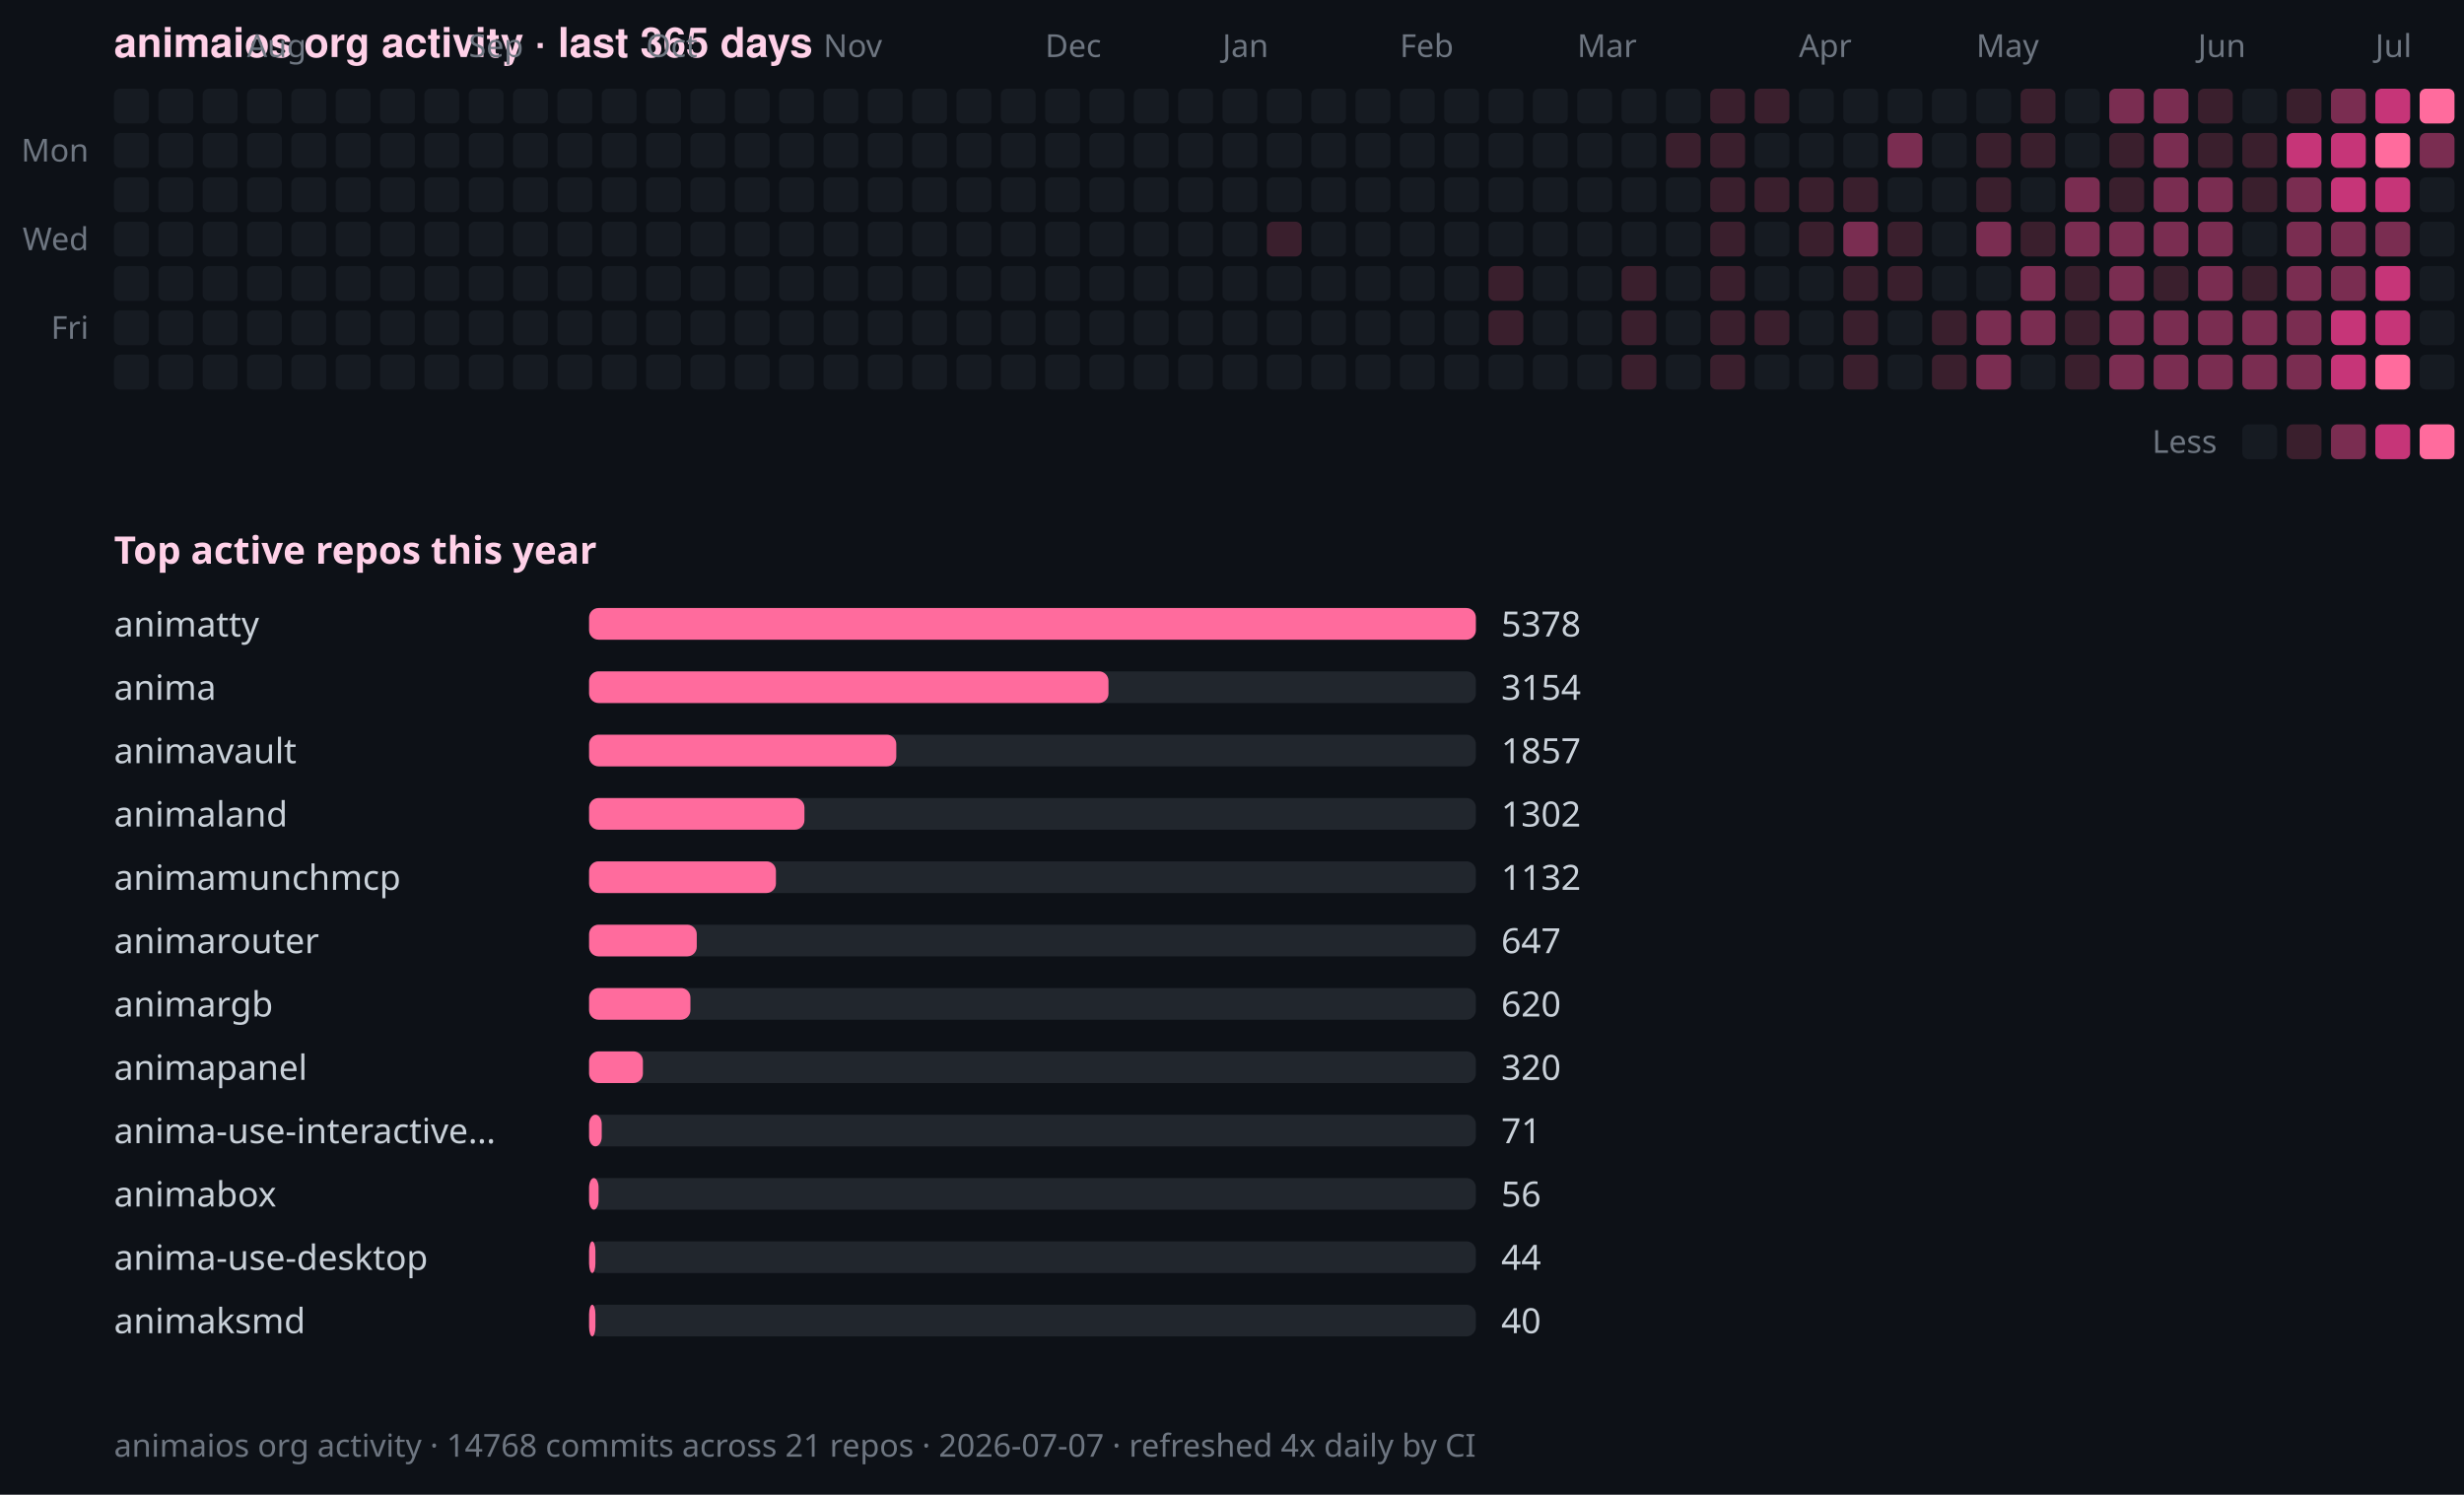
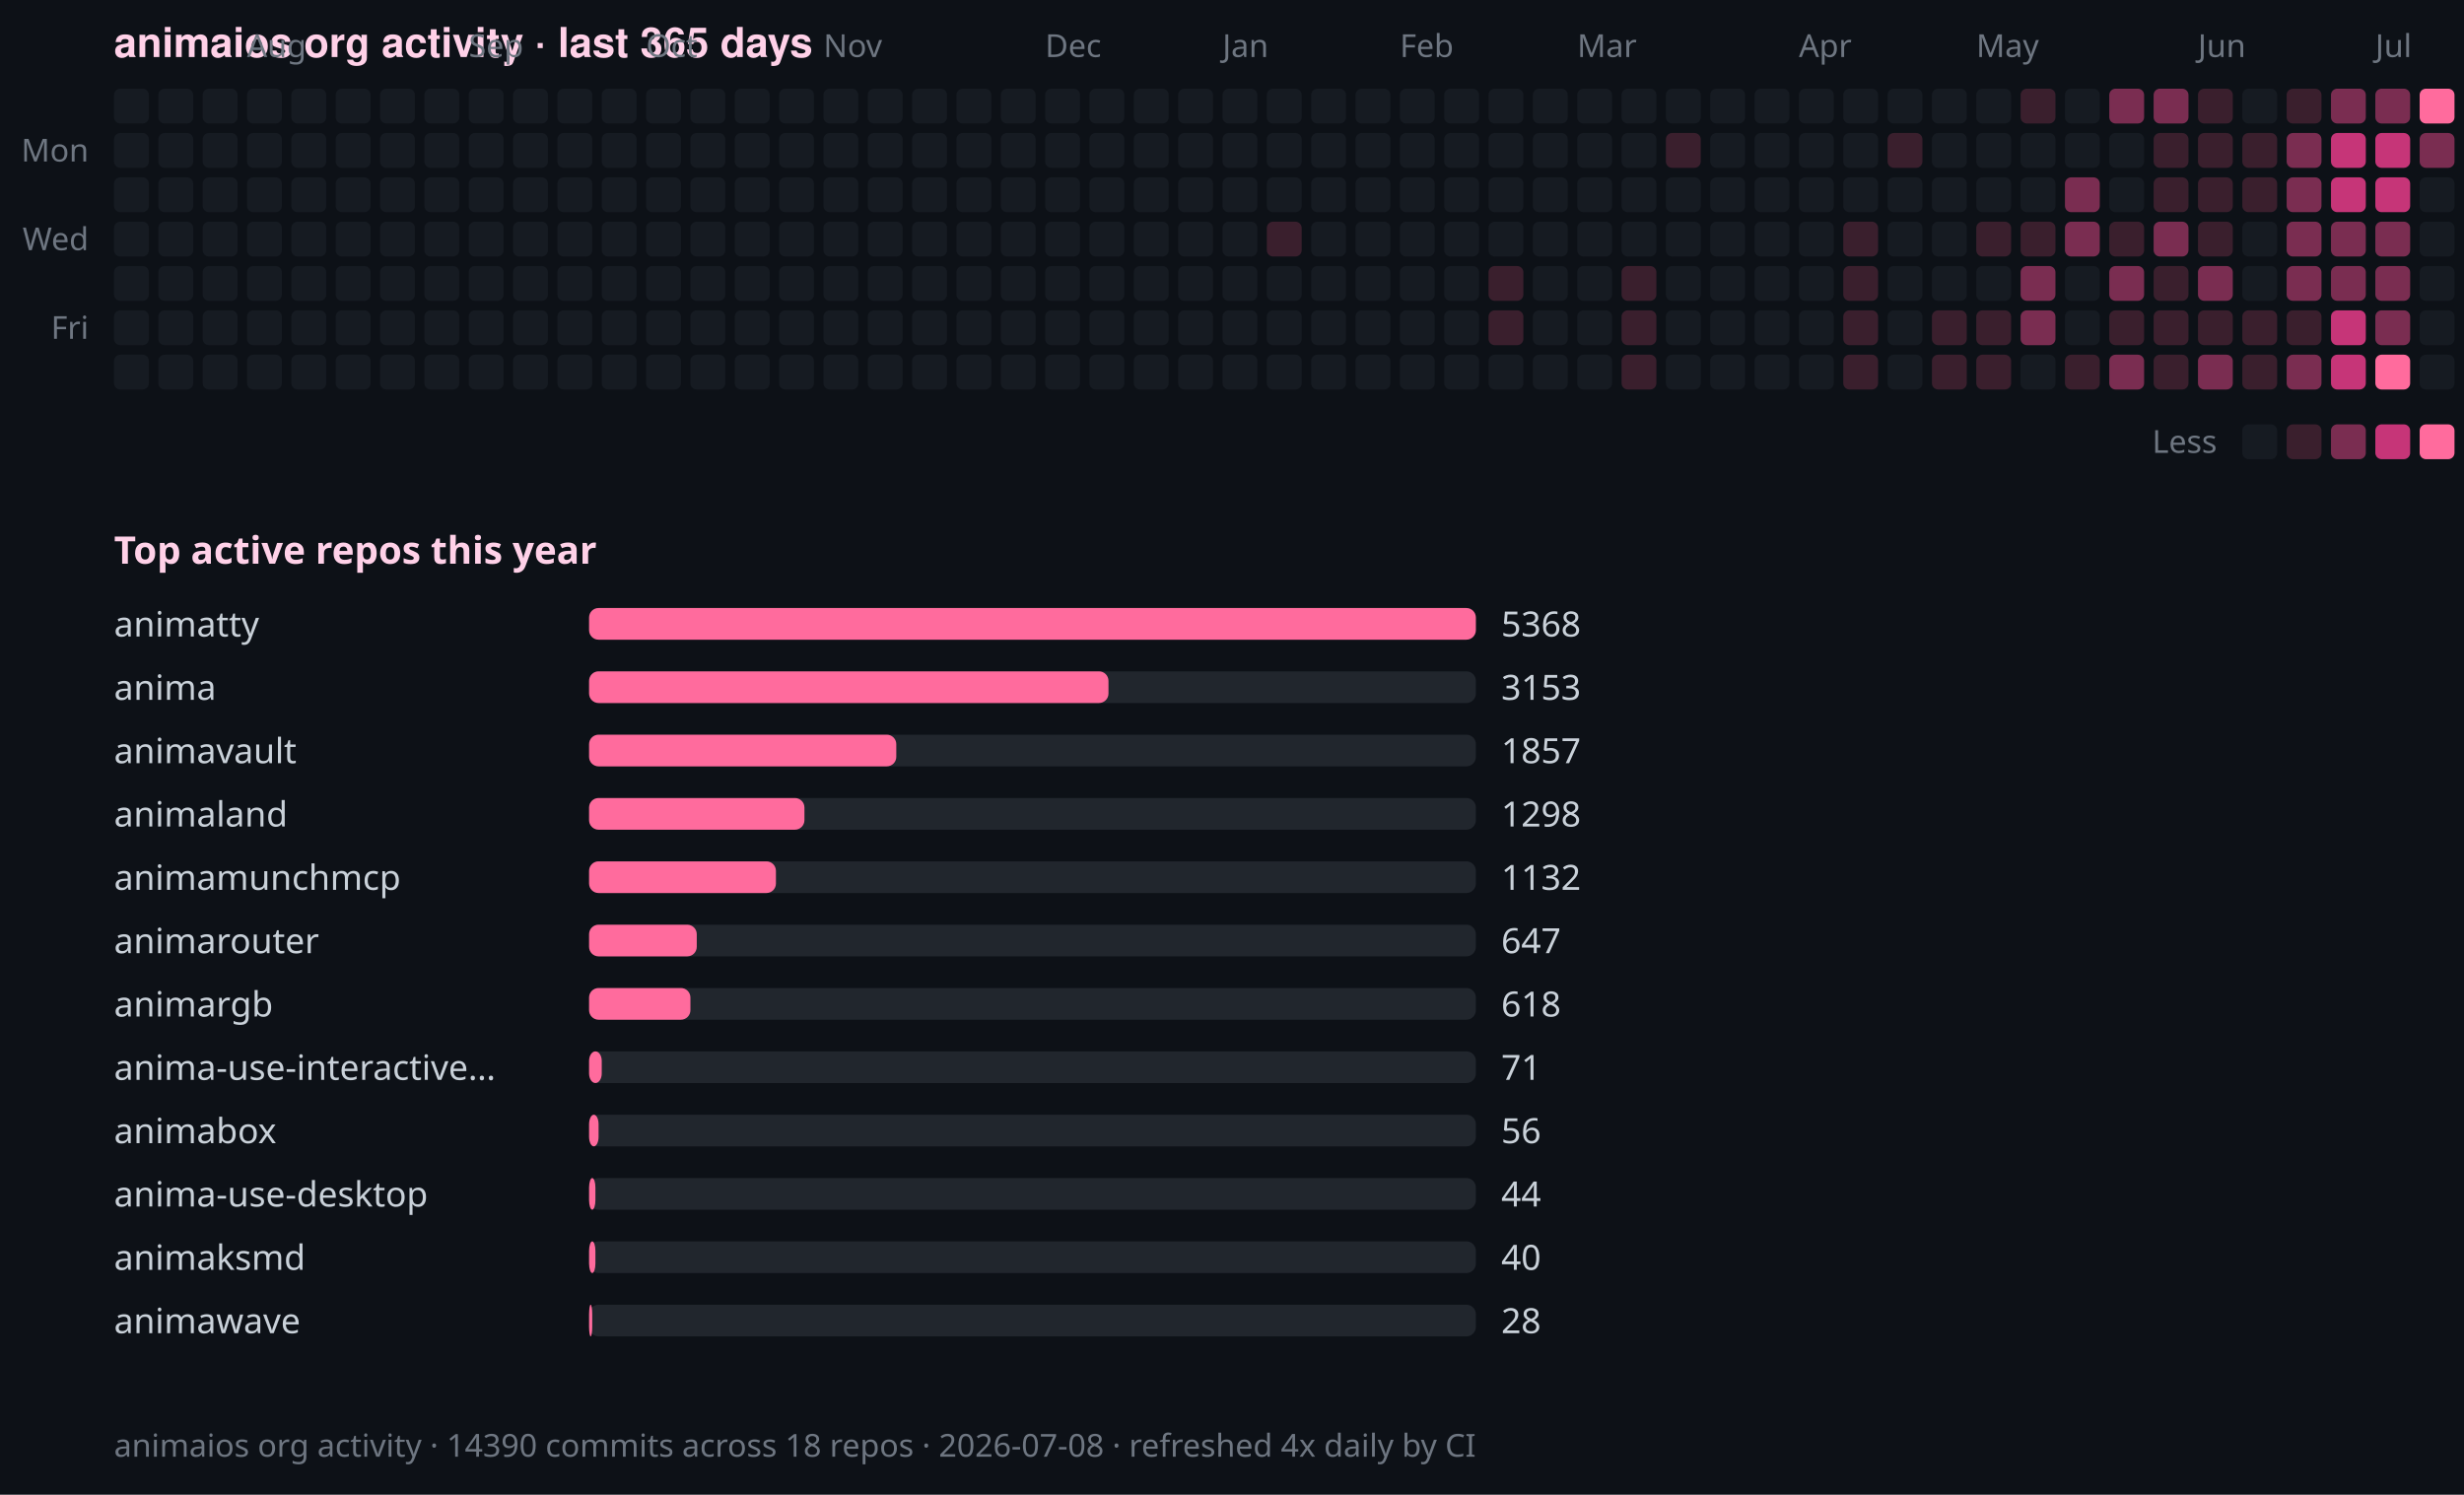
<svg xmlns="http://www.w3.org/2000/svg" width="778" height="472" viewBox="0 0 778 472" role="img" aria-label="animaios org commit activity over the last 365 days">
  <rect width="778" height="472" fill="#0d1117" />
  <text x="36" y="18" fill="#ffd1e8" font-family="-apple-system, BlinkMacSystemFont, 'Segoe UI', Helvetica, Arial, sans-serif" font-size="13" font-weight="600">animaios org activity · last 365 days</text>
  <text x="78" y="18" fill="#6e7681" font-family="ui-sans-serif, system-ui, sans-serif" font-size="10">Aug</text>
  <text x="148" y="18" fill="#6e7681" font-family="ui-sans-serif, system-ui, sans-serif" font-size="10">Sep</text>
  <text x="204" y="18" fill="#6e7681" font-family="ui-sans-serif, system-ui, sans-serif" font-size="10">Oct</text>
  <text x="260" y="18" fill="#6e7681" font-family="ui-sans-serif, system-ui, sans-serif" font-size="10">Nov</text>
  <text x="330" y="18" fill="#6e7681" font-family="ui-sans-serif, system-ui, sans-serif" font-size="10">Dec</text>
  <text x="386" y="18" fill="#6e7681" font-family="ui-sans-serif, system-ui, sans-serif" font-size="10">Jan</text>
  <text x="442" y="18" fill="#6e7681" font-family="ui-sans-serif, system-ui, sans-serif" font-size="10">Feb</text>
  <text x="498" y="18" fill="#6e7681" font-family="ui-sans-serif, system-ui, sans-serif" font-size="10">Mar</text>
  <text x="568" y="18" fill="#6e7681" font-family="ui-sans-serif, system-ui, sans-serif" font-size="10">Apr</text>
  <text x="624" y="18" fill="#6e7681" font-family="ui-sans-serif, system-ui, sans-serif" font-size="10">May</text>
  <text x="694" y="18" fill="#6e7681" font-family="ui-sans-serif, system-ui, sans-serif" font-size="10">Jun</text>
  <text x="750" y="18" fill="#6e7681" font-family="ui-sans-serif, system-ui, sans-serif" font-size="10">Jul</text>
  <text x="28" y="51" text-anchor="end" fill="#6e7681" font-family="ui-sans-serif, system-ui, sans-serif" font-size="10">Mon</text>
  <text x="28" y="79" text-anchor="end" fill="#6e7681" font-family="ui-sans-serif, system-ui, sans-serif" font-size="10">Wed</text>
  <text x="28" y="107" text-anchor="end" fill="#6e7681" font-family="ui-sans-serif, system-ui, sans-serif" font-size="10">Fri</text>
  <rect x="36" y="28" width="11" height="11" rx="2" ry="2" fill="#161b22" />
  <rect x="50" y="28" width="11" height="11" rx="2" ry="2" fill="#161b22" />
  <rect x="64" y="28" width="11" height="11" rx="2" ry="2" fill="#161b22" />
  <rect x="78" y="28" width="11" height="11" rx="2" ry="2" fill="#161b22" />
  <rect x="92" y="28" width="11" height="11" rx="2" ry="2" fill="#161b22" />
  <rect x="106" y="28" width="11" height="11" rx="2" ry="2" fill="#161b22" />
  <rect x="120" y="28" width="11" height="11" rx="2" ry="2" fill="#161b22" />
  <rect x="134" y="28" width="11" height="11" rx="2" ry="2" fill="#161b22" />
  <rect x="148" y="28" width="11" height="11" rx="2" ry="2" fill="#161b22" />
  <rect x="162" y="28" width="11" height="11" rx="2" ry="2" fill="#161b22" />
  <rect x="176" y="28" width="11" height="11" rx="2" ry="2" fill="#161b22" />
  <rect x="190" y="28" width="11" height="11" rx="2" ry="2" fill="#161b22" />
  <rect x="204" y="28" width="11" height="11" rx="2" ry="2" fill="#161b22" />
  <rect x="218" y="28" width="11" height="11" rx="2" ry="2" fill="#161b22" />
  <rect x="232" y="28" width="11" height="11" rx="2" ry="2" fill="#161b22" />
  <rect x="246" y="28" width="11" height="11" rx="2" ry="2" fill="#161b22" />
  <rect x="260" y="28" width="11" height="11" rx="2" ry="2" fill="#161b22" />
  <rect x="274" y="28" width="11" height="11" rx="2" ry="2" fill="#161b22" />
  <rect x="288" y="28" width="11" height="11" rx="2" ry="2" fill="#161b22" />
  <rect x="302" y="28" width="11" height="11" rx="2" ry="2" fill="#161b22" />
  <rect x="316" y="28" width="11" height="11" rx="2" ry="2" fill="#161b22" />
  <rect x="330" y="28" width="11" height="11" rx="2" ry="2" fill="#161b22" />
  <rect x="344" y="28" width="11" height="11" rx="2" ry="2" fill="#161b22" />
  <rect x="358" y="28" width="11" height="11" rx="2" ry="2" fill="#161b22" />
  <rect x="372" y="28" width="11" height="11" rx="2" ry="2" fill="#161b22" />
  <rect x="386" y="28" width="11" height="11" rx="2" ry="2" fill="#161b22" />
  <rect x="400" y="28" width="11" height="11" rx="2" ry="2" fill="#161b22" />
  <rect x="414" y="28" width="11" height="11" rx="2" ry="2" fill="#161b22" />
  <rect x="428" y="28" width="11" height="11" rx="2" ry="2" fill="#161b22" />
  <rect x="442" y="28" width="11" height="11" rx="2" ry="2" fill="#161b22" />
  <rect x="456" y="28" width="11" height="11" rx="2" ry="2" fill="#161b22" />
  <rect x="470" y="28" width="11" height="11" rx="2" ry="2" fill="#161b22" />
  <rect x="484" y="28" width="11" height="11" rx="2" ry="2" fill="#161b22" />
  <rect x="498" y="28" width="11" height="11" rx="2" ry="2" fill="#161b22" />
  <rect x="512" y="28" width="11" height="11" rx="2" ry="2" fill="#161b22" />
  <rect x="526" y="28" width="11" height="11" rx="2" ry="2" fill="#161b22" />
-   <rect x="540" y="28" width="11" height="11" rx="2" ry="2" fill="#3a1f2d" />
-   <rect x="554" y="28" width="11" height="11" rx="2" ry="2" fill="#3a1f2d" />
+   <rect x="540" y="28" width="11" height="11" rx="2" ry="2" fill="#161b22" />
+   <rect x="554" y="28" width="11" height="11" rx="2" ry="2" fill="#161b22" />
  <rect x="568" y="28" width="11" height="11" rx="2" ry="2" fill="#161b22" />
  <rect x="582" y="28" width="11" height="11" rx="2" ry="2" fill="#161b22" />
  <rect x="596" y="28" width="11" height="11" rx="2" ry="2" fill="#161b22" />
  <rect x="610" y="28" width="11" height="11" rx="2" ry="2" fill="#161b22" />
  <rect x="624" y="28" width="11" height="11" rx="2" ry="2" fill="#161b22" />
  <rect x="638" y="28" width="11" height="11" rx="2" ry="2" fill="#3a1f2d" />
  <rect x="652" y="28" width="11" height="11" rx="2" ry="2" fill="#161b22" />
  <rect x="666" y="28" width="11" height="11" rx="2" ry="2" fill="#7a2d51" />
  <rect x="680" y="28" width="11" height="11" rx="2" ry="2" fill="#7a2d51" />
  <rect x="694" y="28" width="11" height="11" rx="2" ry="2" fill="#3a1f2d" />
  <rect x="708" y="28" width="11" height="11" rx="2" ry="2" fill="#161b22" />
  <rect x="722" y="28" width="11" height="11" rx="2" ry="2" fill="#3a1f2d" />
  <rect x="736" y="28" width="11" height="11" rx="2" ry="2" fill="#7a2d51" />
-   <rect x="750" y="28" width="11" height="11" rx="2" ry="2" fill="#c63578" />
+   <rect x="750" y="28" width="11" height="11" rx="2" ry="2" fill="#7a2d51" />
  <rect x="764" y="28" width="11" height="11" rx="2" ry="2" fill="#ff6b9d" />
  <rect x="36" y="42" width="11" height="11" rx="2" ry="2" fill="#161b22" />
  <rect x="50" y="42" width="11" height="11" rx="2" ry="2" fill="#161b22" />
  <rect x="64" y="42" width="11" height="11" rx="2" ry="2" fill="#161b22" />
  <rect x="78" y="42" width="11" height="11" rx="2" ry="2" fill="#161b22" />
  <rect x="92" y="42" width="11" height="11" rx="2" ry="2" fill="#161b22" />
  <rect x="106" y="42" width="11" height="11" rx="2" ry="2" fill="#161b22" />
  <rect x="120" y="42" width="11" height="11" rx="2" ry="2" fill="#161b22" />
  <rect x="134" y="42" width="11" height="11" rx="2" ry="2" fill="#161b22" />
  <rect x="148" y="42" width="11" height="11" rx="2" ry="2" fill="#161b22" />
  <rect x="162" y="42" width="11" height="11" rx="2" ry="2" fill="#161b22" />
  <rect x="176" y="42" width="11" height="11" rx="2" ry="2" fill="#161b22" />
  <rect x="190" y="42" width="11" height="11" rx="2" ry="2" fill="#161b22" />
  <rect x="204" y="42" width="11" height="11" rx="2" ry="2" fill="#161b22" />
  <rect x="218" y="42" width="11" height="11" rx="2" ry="2" fill="#161b22" />
  <rect x="232" y="42" width="11" height="11" rx="2" ry="2" fill="#161b22" />
  <rect x="246" y="42" width="11" height="11" rx="2" ry="2" fill="#161b22" />
  <rect x="260" y="42" width="11" height="11" rx="2" ry="2" fill="#161b22" />
  <rect x="274" y="42" width="11" height="11" rx="2" ry="2" fill="#161b22" />
  <rect x="288" y="42" width="11" height="11" rx="2" ry="2" fill="#161b22" />
  <rect x="302" y="42" width="11" height="11" rx="2" ry="2" fill="#161b22" />
  <rect x="316" y="42" width="11" height="11" rx="2" ry="2" fill="#161b22" />
  <rect x="330" y="42" width="11" height="11" rx="2" ry="2" fill="#161b22" />
  <rect x="344" y="42" width="11" height="11" rx="2" ry="2" fill="#161b22" />
  <rect x="358" y="42" width="11" height="11" rx="2" ry="2" fill="#161b22" />
  <rect x="372" y="42" width="11" height="11" rx="2" ry="2" fill="#161b22" />
  <rect x="386" y="42" width="11" height="11" rx="2" ry="2" fill="#161b22" />
  <rect x="400" y="42" width="11" height="11" rx="2" ry="2" fill="#161b22" />
  <rect x="414" y="42" width="11" height="11" rx="2" ry="2" fill="#161b22" />
  <rect x="428" y="42" width="11" height="11" rx="2" ry="2" fill="#161b22" />
  <rect x="442" y="42" width="11" height="11" rx="2" ry="2" fill="#161b22" />
  <rect x="456" y="42" width="11" height="11" rx="2" ry="2" fill="#161b22" />
  <rect x="470" y="42" width="11" height="11" rx="2" ry="2" fill="#161b22" />
  <rect x="484" y="42" width="11" height="11" rx="2" ry="2" fill="#161b22" />
  <rect x="498" y="42" width="11" height="11" rx="2" ry="2" fill="#161b22" />
  <rect x="512" y="42" width="11" height="11" rx="2" ry="2" fill="#161b22" />
  <rect x="526" y="42" width="11" height="11" rx="2" ry="2" fill="#3a1f2d" />
-   <rect x="540" y="42" width="11" height="11" rx="2" ry="2" fill="#3a1f2d" />
+   <rect x="540" y="42" width="11" height="11" rx="2" ry="2" fill="#161b22" />
  <rect x="554" y="42" width="11" height="11" rx="2" ry="2" fill="#161b22" />
  <rect x="568" y="42" width="11" height="11" rx="2" ry="2" fill="#161b22" />
  <rect x="582" y="42" width="11" height="11" rx="2" ry="2" fill="#161b22" />
-   <rect x="596" y="42" width="11" height="11" rx="2" ry="2" fill="#7a2d51" />
+   <rect x="596" y="42" width="11" height="11" rx="2" ry="2" fill="#3a1f2d" />
  <rect x="610" y="42" width="11" height="11" rx="2" ry="2" fill="#161b22" />
-   <rect x="624" y="42" width="11" height="11" rx="2" ry="2" fill="#3a1f2d" />
-   <rect x="638" y="42" width="11" height="11" rx="2" ry="2" fill="#3a1f2d" />
+   <rect x="624" y="42" width="11" height="11" rx="2" ry="2" fill="#161b22" />
+   <rect x="638" y="42" width="11" height="11" rx="2" ry="2" fill="#161b22" />
  <rect x="652" y="42" width="11" height="11" rx="2" ry="2" fill="#161b22" />
-   <rect x="666" y="42" width="11" height="11" rx="2" ry="2" fill="#3a1f2d" />
-   <rect x="680" y="42" width="11" height="11" rx="2" ry="2" fill="#7a2d51" />
+   <rect x="666" y="42" width="11" height="11" rx="2" ry="2" fill="#161b22" />
+   <rect x="680" y="42" width="11" height="11" rx="2" ry="2" fill="#3a1f2d" />
  <rect x="694" y="42" width="11" height="11" rx="2" ry="2" fill="#3a1f2d" />
  <rect x="708" y="42" width="11" height="11" rx="2" ry="2" fill="#3a1f2d" />
-   <rect x="722" y="42" width="11" height="11" rx="2" ry="2" fill="#c63578" />
+   <rect x="722" y="42" width="11" height="11" rx="2" ry="2" fill="#7a2d51" />
  <rect x="736" y="42" width="11" height="11" rx="2" ry="2" fill="#c63578" />
-   <rect x="750" y="42" width="11" height="11" rx="2" ry="2" fill="#ff6b9d" />
+   <rect x="750" y="42" width="11" height="11" rx="2" ry="2" fill="#c63578" />
  <rect x="764" y="42" width="11" height="11" rx="2" ry="2" fill="#7a2d51" />
  <rect x="36" y="56" width="11" height="11" rx="2" ry="2" fill="#161b22" />
  <rect x="50" y="56" width="11" height="11" rx="2" ry="2" fill="#161b22" />
  <rect x="64" y="56" width="11" height="11" rx="2" ry="2" fill="#161b22" />
  <rect x="78" y="56" width="11" height="11" rx="2" ry="2" fill="#161b22" />
  <rect x="92" y="56" width="11" height="11" rx="2" ry="2" fill="#161b22" />
  <rect x="106" y="56" width="11" height="11" rx="2" ry="2" fill="#161b22" />
  <rect x="120" y="56" width="11" height="11" rx="2" ry="2" fill="#161b22" />
  <rect x="134" y="56" width="11" height="11" rx="2" ry="2" fill="#161b22" />
  <rect x="148" y="56" width="11" height="11" rx="2" ry="2" fill="#161b22" />
  <rect x="162" y="56" width="11" height="11" rx="2" ry="2" fill="#161b22" />
  <rect x="176" y="56" width="11" height="11" rx="2" ry="2" fill="#161b22" />
  <rect x="190" y="56" width="11" height="11" rx="2" ry="2" fill="#161b22" />
  <rect x="204" y="56" width="11" height="11" rx="2" ry="2" fill="#161b22" />
  <rect x="218" y="56" width="11" height="11" rx="2" ry="2" fill="#161b22" />
  <rect x="232" y="56" width="11" height="11" rx="2" ry="2" fill="#161b22" />
  <rect x="246" y="56" width="11" height="11" rx="2" ry="2" fill="#161b22" />
  <rect x="260" y="56" width="11" height="11" rx="2" ry="2" fill="#161b22" />
  <rect x="274" y="56" width="11" height="11" rx="2" ry="2" fill="#161b22" />
  <rect x="288" y="56" width="11" height="11" rx="2" ry="2" fill="#161b22" />
  <rect x="302" y="56" width="11" height="11" rx="2" ry="2" fill="#161b22" />
  <rect x="316" y="56" width="11" height="11" rx="2" ry="2" fill="#161b22" />
  <rect x="330" y="56" width="11" height="11" rx="2" ry="2" fill="#161b22" />
  <rect x="344" y="56" width="11" height="11" rx="2" ry="2" fill="#161b22" />
  <rect x="358" y="56" width="11" height="11" rx="2" ry="2" fill="#161b22" />
  <rect x="372" y="56" width="11" height="11" rx="2" ry="2" fill="#161b22" />
  <rect x="386" y="56" width="11" height="11" rx="2" ry="2" fill="#161b22" />
  <rect x="400" y="56" width="11" height="11" rx="2" ry="2" fill="#161b22" />
  <rect x="414" y="56" width="11" height="11" rx="2" ry="2" fill="#161b22" />
  <rect x="428" y="56" width="11" height="11" rx="2" ry="2" fill="#161b22" />
  <rect x="442" y="56" width="11" height="11" rx="2" ry="2" fill="#161b22" />
  <rect x="456" y="56" width="11" height="11" rx="2" ry="2" fill="#161b22" />
  <rect x="470" y="56" width="11" height="11" rx="2" ry="2" fill="#161b22" />
  <rect x="484" y="56" width="11" height="11" rx="2" ry="2" fill="#161b22" />
  <rect x="498" y="56" width="11" height="11" rx="2" ry="2" fill="#161b22" />
  <rect x="512" y="56" width="11" height="11" rx="2" ry="2" fill="#161b22" />
  <rect x="526" y="56" width="11" height="11" rx="2" ry="2" fill="#161b22" />
-   <rect x="540" y="56" width="11" height="11" rx="2" ry="2" fill="#3a1f2d" />
-   <rect x="554" y="56" width="11" height="11" rx="2" ry="2" fill="#3a1f2d" />
-   <rect x="568" y="56" width="11" height="11" rx="2" ry="2" fill="#3a1f2d" />
-   <rect x="582" y="56" width="11" height="11" rx="2" ry="2" fill="#3a1f2d" />
+   <rect x="540" y="56" width="11" height="11" rx="2" ry="2" fill="#161b22" />
+   <rect x="554" y="56" width="11" height="11" rx="2" ry="2" fill="#161b22" />
+   <rect x="568" y="56" width="11" height="11" rx="2" ry="2" fill="#161b22" />
+   <rect x="582" y="56" width="11" height="11" rx="2" ry="2" fill="#161b22" />
  <rect x="596" y="56" width="11" height="11" rx="2" ry="2" fill="#161b22" />
  <rect x="610" y="56" width="11" height="11" rx="2" ry="2" fill="#161b22" />
-   <rect x="624" y="56" width="11" height="11" rx="2" ry="2" fill="#3a1f2d" />
+   <rect x="624" y="56" width="11" height="11" rx="2" ry="2" fill="#161b22" />
  <rect x="638" y="56" width="11" height="11" rx="2" ry="2" fill="#161b22" />
  <rect x="652" y="56" width="11" height="11" rx="2" ry="2" fill="#7a2d51" />
-   <rect x="666" y="56" width="11" height="11" rx="2" ry="2" fill="#3a1f2d" />
-   <rect x="680" y="56" width="11" height="11" rx="2" ry="2" fill="#7a2d51" />
-   <rect x="694" y="56" width="11" height="11" rx="2" ry="2" fill="#7a2d51" />
+   <rect x="666" y="56" width="11" height="11" rx="2" ry="2" fill="#161b22" />
+   <rect x="680" y="56" width="11" height="11" rx="2" ry="2" fill="#3a1f2d" />
+   <rect x="694" y="56" width="11" height="11" rx="2" ry="2" fill="#3a1f2d" />
  <rect x="708" y="56" width="11" height="11" rx="2" ry="2" fill="#3a1f2d" />
  <rect x="722" y="56" width="11" height="11" rx="2" ry="2" fill="#7a2d51" />
  <rect x="736" y="56" width="11" height="11" rx="2" ry="2" fill="#c63578" />
  <rect x="750" y="56" width="11" height="11" rx="2" ry="2" fill="#c63578" />
  <rect x="764" y="56" width="11" height="11" rx="2" ry="2" fill="#161b22" />
  <rect x="36" y="70" width="11" height="11" rx="2" ry="2" fill="#161b22" />
  <rect x="50" y="70" width="11" height="11" rx="2" ry="2" fill="#161b22" />
  <rect x="64" y="70" width="11" height="11" rx="2" ry="2" fill="#161b22" />
  <rect x="78" y="70" width="11" height="11" rx="2" ry="2" fill="#161b22" />
  <rect x="92" y="70" width="11" height="11" rx="2" ry="2" fill="#161b22" />
  <rect x="106" y="70" width="11" height="11" rx="2" ry="2" fill="#161b22" />
  <rect x="120" y="70" width="11" height="11" rx="2" ry="2" fill="#161b22" />
  <rect x="134" y="70" width="11" height="11" rx="2" ry="2" fill="#161b22" />
  <rect x="148" y="70" width="11" height="11" rx="2" ry="2" fill="#161b22" />
  <rect x="162" y="70" width="11" height="11" rx="2" ry="2" fill="#161b22" />
  <rect x="176" y="70" width="11" height="11" rx="2" ry="2" fill="#161b22" />
  <rect x="190" y="70" width="11" height="11" rx="2" ry="2" fill="#161b22" />
  <rect x="204" y="70" width="11" height="11" rx="2" ry="2" fill="#161b22" />
  <rect x="218" y="70" width="11" height="11" rx="2" ry="2" fill="#161b22" />
  <rect x="232" y="70" width="11" height="11" rx="2" ry="2" fill="#161b22" />
  <rect x="246" y="70" width="11" height="11" rx="2" ry="2" fill="#161b22" />
  <rect x="260" y="70" width="11" height="11" rx="2" ry="2" fill="#161b22" />
  <rect x="274" y="70" width="11" height="11" rx="2" ry="2" fill="#161b22" />
  <rect x="288" y="70" width="11" height="11" rx="2" ry="2" fill="#161b22" />
  <rect x="302" y="70" width="11" height="11" rx="2" ry="2" fill="#161b22" />
  <rect x="316" y="70" width="11" height="11" rx="2" ry="2" fill="#161b22" />
  <rect x="330" y="70" width="11" height="11" rx="2" ry="2" fill="#161b22" />
  <rect x="344" y="70" width="11" height="11" rx="2" ry="2" fill="#161b22" />
  <rect x="358" y="70" width="11" height="11" rx="2" ry="2" fill="#161b22" />
  <rect x="372" y="70" width="11" height="11" rx="2" ry="2" fill="#161b22" />
  <rect x="386" y="70" width="11" height="11" rx="2" ry="2" fill="#161b22" />
  <rect x="400" y="70" width="11" height="11" rx="2" ry="2" fill="#3a1f2d" />
  <rect x="414" y="70" width="11" height="11" rx="2" ry="2" fill="#161b22" />
  <rect x="428" y="70" width="11" height="11" rx="2" ry="2" fill="#161b22" />
  <rect x="442" y="70" width="11" height="11" rx="2" ry="2" fill="#161b22" />
  <rect x="456" y="70" width="11" height="11" rx="2" ry="2" fill="#161b22" />
  <rect x="470" y="70" width="11" height="11" rx="2" ry="2" fill="#161b22" />
  <rect x="484" y="70" width="11" height="11" rx="2" ry="2" fill="#161b22" />
  <rect x="498" y="70" width="11" height="11" rx="2" ry="2" fill="#161b22" />
  <rect x="512" y="70" width="11" height="11" rx="2" ry="2" fill="#161b22" />
  <rect x="526" y="70" width="11" height="11" rx="2" ry="2" fill="#161b22" />
-   <rect x="540" y="70" width="11" height="11" rx="2" ry="2" fill="#3a1f2d" />
+   <rect x="540" y="70" width="11" height="11" rx="2" ry="2" fill="#161b22" />
  <rect x="554" y="70" width="11" height="11" rx="2" ry="2" fill="#161b22" />
-   <rect x="568" y="70" width="11" height="11" rx="2" ry="2" fill="#3a1f2d" />
-   <rect x="582" y="70" width="11" height="11" rx="2" ry="2" fill="#7a2d51" />
-   <rect x="596" y="70" width="11" height="11" rx="2" ry="2" fill="#3a1f2d" />
+   <rect x="568" y="70" width="11" height="11" rx="2" ry="2" fill="#161b22" />
+   <rect x="582" y="70" width="11" height="11" rx="2" ry="2" fill="#3a1f2d" />
+   <rect x="596" y="70" width="11" height="11" rx="2" ry="2" fill="#161b22" />
  <rect x="610" y="70" width="11" height="11" rx="2" ry="2" fill="#161b22" />
-   <rect x="624" y="70" width="11" height="11" rx="2" ry="2" fill="#7a2d51" />
+   <rect x="624" y="70" width="11" height="11" rx="2" ry="2" fill="#3a1f2d" />
  <rect x="638" y="70" width="11" height="11" rx="2" ry="2" fill="#3a1f2d" />
  <rect x="652" y="70" width="11" height="11" rx="2" ry="2" fill="#7a2d51" />
-   <rect x="666" y="70" width="11" height="11" rx="2" ry="2" fill="#7a2d51" />
+   <rect x="666" y="70" width="11" height="11" rx="2" ry="2" fill="#3a1f2d" />
  <rect x="680" y="70" width="11" height="11" rx="2" ry="2" fill="#7a2d51" />
-   <rect x="694" y="70" width="11" height="11" rx="2" ry="2" fill="#7a2d51" />
+   <rect x="694" y="70" width="11" height="11" rx="2" ry="2" fill="#3a1f2d" />
  <rect x="708" y="70" width="11" height="11" rx="2" ry="2" fill="#161b22" />
  <rect x="722" y="70" width="11" height="11" rx="2" ry="2" fill="#7a2d51" />
  <rect x="736" y="70" width="11" height="11" rx="2" ry="2" fill="#7a2d51" />
  <rect x="750" y="70" width="11" height="11" rx="2" ry="2" fill="#7a2d51" />
  <rect x="764" y="70" width="11" height="11" rx="2" ry="2" fill="#161b22" />
  <rect x="36" y="84" width="11" height="11" rx="2" ry="2" fill="#161b22" />
  <rect x="50" y="84" width="11" height="11" rx="2" ry="2" fill="#161b22" />
  <rect x="64" y="84" width="11" height="11" rx="2" ry="2" fill="#161b22" />
  <rect x="78" y="84" width="11" height="11" rx="2" ry="2" fill="#161b22" />
  <rect x="92" y="84" width="11" height="11" rx="2" ry="2" fill="#161b22" />
  <rect x="106" y="84" width="11" height="11" rx="2" ry="2" fill="#161b22" />
  <rect x="120" y="84" width="11" height="11" rx="2" ry="2" fill="#161b22" />
  <rect x="134" y="84" width="11" height="11" rx="2" ry="2" fill="#161b22" />
  <rect x="148" y="84" width="11" height="11" rx="2" ry="2" fill="#161b22" />
  <rect x="162" y="84" width="11" height="11" rx="2" ry="2" fill="#161b22" />
  <rect x="176" y="84" width="11" height="11" rx="2" ry="2" fill="#161b22" />
  <rect x="190" y="84" width="11" height="11" rx="2" ry="2" fill="#161b22" />
  <rect x="204" y="84" width="11" height="11" rx="2" ry="2" fill="#161b22" />
  <rect x="218" y="84" width="11" height="11" rx="2" ry="2" fill="#161b22" />
  <rect x="232" y="84" width="11" height="11" rx="2" ry="2" fill="#161b22" />
  <rect x="246" y="84" width="11" height="11" rx="2" ry="2" fill="#161b22" />
  <rect x="260" y="84" width="11" height="11" rx="2" ry="2" fill="#161b22" />
  <rect x="274" y="84" width="11" height="11" rx="2" ry="2" fill="#161b22" />
  <rect x="288" y="84" width="11" height="11" rx="2" ry="2" fill="#161b22" />
  <rect x="302" y="84" width="11" height="11" rx="2" ry="2" fill="#161b22" />
  <rect x="316" y="84" width="11" height="11" rx="2" ry="2" fill="#161b22" />
  <rect x="330" y="84" width="11" height="11" rx="2" ry="2" fill="#161b22" />
  <rect x="344" y="84" width="11" height="11" rx="2" ry="2" fill="#161b22" />
  <rect x="358" y="84" width="11" height="11" rx="2" ry="2" fill="#161b22" />
  <rect x="372" y="84" width="11" height="11" rx="2" ry="2" fill="#161b22" />
  <rect x="386" y="84" width="11" height="11" rx="2" ry="2" fill="#161b22" />
  <rect x="400" y="84" width="11" height="11" rx="2" ry="2" fill="#161b22" />
  <rect x="414" y="84" width="11" height="11" rx="2" ry="2" fill="#161b22" />
  <rect x="428" y="84" width="11" height="11" rx="2" ry="2" fill="#161b22" />
  <rect x="442" y="84" width="11" height="11" rx="2" ry="2" fill="#161b22" />
  <rect x="456" y="84" width="11" height="11" rx="2" ry="2" fill="#161b22" />
  <rect x="470" y="84" width="11" height="11" rx="2" ry="2" fill="#3a1f2d" />
  <rect x="484" y="84" width="11" height="11" rx="2" ry="2" fill="#161b22" />
  <rect x="498" y="84" width="11" height="11" rx="2" ry="2" fill="#161b22" />
  <rect x="512" y="84" width="11" height="11" rx="2" ry="2" fill="#3a1f2d" />
  <rect x="526" y="84" width="11" height="11" rx="2" ry="2" fill="#161b22" />
-   <rect x="540" y="84" width="11" height="11" rx="2" ry="2" fill="#3a1f2d" />
+   <rect x="540" y="84" width="11" height="11" rx="2" ry="2" fill="#161b22" />
  <rect x="554" y="84" width="11" height="11" rx="2" ry="2" fill="#161b22" />
  <rect x="568" y="84" width="11" height="11" rx="2" ry="2" fill="#161b22" />
  <rect x="582" y="84" width="11" height="11" rx="2" ry="2" fill="#3a1f2d" />
-   <rect x="596" y="84" width="11" height="11" rx="2" ry="2" fill="#3a1f2d" />
+   <rect x="596" y="84" width="11" height="11" rx="2" ry="2" fill="#161b22" />
  <rect x="610" y="84" width="11" height="11" rx="2" ry="2" fill="#161b22" />
  <rect x="624" y="84" width="11" height="11" rx="2" ry="2" fill="#161b22" />
  <rect x="638" y="84" width="11" height="11" rx="2" ry="2" fill="#7a2d51" />
-   <rect x="652" y="84" width="11" height="11" rx="2" ry="2" fill="#3a1f2d" />
+   <rect x="652" y="84" width="11" height="11" rx="2" ry="2" fill="#161b22" />
  <rect x="666" y="84" width="11" height="11" rx="2" ry="2" fill="#7a2d51" />
  <rect x="680" y="84" width="11" height="11" rx="2" ry="2" fill="#3a1f2d" />
  <rect x="694" y="84" width="11" height="11" rx="2" ry="2" fill="#7a2d51" />
-   <rect x="708" y="84" width="11" height="11" rx="2" ry="2" fill="#3a1f2d" />
+   <rect x="708" y="84" width="11" height="11" rx="2" ry="2" fill="#161b22" />
  <rect x="722" y="84" width="11" height="11" rx="2" ry="2" fill="#7a2d51" />
  <rect x="736" y="84" width="11" height="11" rx="2" ry="2" fill="#7a2d51" />
-   <rect x="750" y="84" width="11" height="11" rx="2" ry="2" fill="#c63578" />
+   <rect x="750" y="84" width="11" height="11" rx="2" ry="2" fill="#7a2d51" />
  <rect x="764" y="84" width="11" height="11" rx="2" ry="2" fill="#161b22" />
  <rect x="36" y="98" width="11" height="11" rx="2" ry="2" fill="#161b22" />
  <rect x="50" y="98" width="11" height="11" rx="2" ry="2" fill="#161b22" />
  <rect x="64" y="98" width="11" height="11" rx="2" ry="2" fill="#161b22" />
  <rect x="78" y="98" width="11" height="11" rx="2" ry="2" fill="#161b22" />
  <rect x="92" y="98" width="11" height="11" rx="2" ry="2" fill="#161b22" />
  <rect x="106" y="98" width="11" height="11" rx="2" ry="2" fill="#161b22" />
  <rect x="120" y="98" width="11" height="11" rx="2" ry="2" fill="#161b22" />
  <rect x="134" y="98" width="11" height="11" rx="2" ry="2" fill="#161b22" />
  <rect x="148" y="98" width="11" height="11" rx="2" ry="2" fill="#161b22" />
  <rect x="162" y="98" width="11" height="11" rx="2" ry="2" fill="#161b22" />
  <rect x="176" y="98" width="11" height="11" rx="2" ry="2" fill="#161b22" />
  <rect x="190" y="98" width="11" height="11" rx="2" ry="2" fill="#161b22" />
  <rect x="204" y="98" width="11" height="11" rx="2" ry="2" fill="#161b22" />
  <rect x="218" y="98" width="11" height="11" rx="2" ry="2" fill="#161b22" />
  <rect x="232" y="98" width="11" height="11" rx="2" ry="2" fill="#161b22" />
  <rect x="246" y="98" width="11" height="11" rx="2" ry="2" fill="#161b22" />
  <rect x="260" y="98" width="11" height="11" rx="2" ry="2" fill="#161b22" />
  <rect x="274" y="98" width="11" height="11" rx="2" ry="2" fill="#161b22" />
  <rect x="288" y="98" width="11" height="11" rx="2" ry="2" fill="#161b22" />
  <rect x="302" y="98" width="11" height="11" rx="2" ry="2" fill="#161b22" />
  <rect x="316" y="98" width="11" height="11" rx="2" ry="2" fill="#161b22" />
  <rect x="330" y="98" width="11" height="11" rx="2" ry="2" fill="#161b22" />
  <rect x="344" y="98" width="11" height="11" rx="2" ry="2" fill="#161b22" />
  <rect x="358" y="98" width="11" height="11" rx="2" ry="2" fill="#161b22" />
  <rect x="372" y="98" width="11" height="11" rx="2" ry="2" fill="#161b22" />
  <rect x="386" y="98" width="11" height="11" rx="2" ry="2" fill="#161b22" />
  <rect x="400" y="98" width="11" height="11" rx="2" ry="2" fill="#161b22" />
  <rect x="414" y="98" width="11" height="11" rx="2" ry="2" fill="#161b22" />
  <rect x="428" y="98" width="11" height="11" rx="2" ry="2" fill="#161b22" />
  <rect x="442" y="98" width="11" height="11" rx="2" ry="2" fill="#161b22" />
  <rect x="456" y="98" width="11" height="11" rx="2" ry="2" fill="#161b22" />
  <rect x="470" y="98" width="11" height="11" rx="2" ry="2" fill="#3a1f2d" />
  <rect x="484" y="98" width="11" height="11" rx="2" ry="2" fill="#161b22" />
  <rect x="498" y="98" width="11" height="11" rx="2" ry="2" fill="#161b22" />
  <rect x="512" y="98" width="11" height="11" rx="2" ry="2" fill="#3a1f2d" />
  <rect x="526" y="98" width="11" height="11" rx="2" ry="2" fill="#161b22" />
-   <rect x="540" y="98" width="11" height="11" rx="2" ry="2" fill="#3a1f2d" />
-   <rect x="554" y="98" width="11" height="11" rx="2" ry="2" fill="#3a1f2d" />
+   <rect x="540" y="98" width="11" height="11" rx="2" ry="2" fill="#161b22" />
+   <rect x="554" y="98" width="11" height="11" rx="2" ry="2" fill="#161b22" />
  <rect x="568" y="98" width="11" height="11" rx="2" ry="2" fill="#161b22" />
  <rect x="582" y="98" width="11" height="11" rx="2" ry="2" fill="#3a1f2d" />
  <rect x="596" y="98" width="11" height="11" rx="2" ry="2" fill="#161b22" />
  <rect x="610" y="98" width="11" height="11" rx="2" ry="2" fill="#3a1f2d" />
-   <rect x="624" y="98" width="11" height="11" rx="2" ry="2" fill="#7a2d51" />
+   <rect x="624" y="98" width="11" height="11" rx="2" ry="2" fill="#3a1f2d" />
  <rect x="638" y="98" width="11" height="11" rx="2" ry="2" fill="#7a2d51" />
-   <rect x="652" y="98" width="11" height="11" rx="2" ry="2" fill="#3a1f2d" />
-   <rect x="666" y="98" width="11" height="11" rx="2" ry="2" fill="#7a2d51" />
-   <rect x="680" y="98" width="11" height="11" rx="2" ry="2" fill="#7a2d51" />
-   <rect x="694" y="98" width="11" height="11" rx="2" ry="2" fill="#7a2d51" />
-   <rect x="708" y="98" width="11" height="11" rx="2" ry="2" fill="#7a2d51" />
-   <rect x="722" y="98" width="11" height="11" rx="2" ry="2" fill="#7a2d51" />
+   <rect x="652" y="98" width="11" height="11" rx="2" ry="2" fill="#161b22" />
+   <rect x="666" y="98" width="11" height="11" rx="2" ry="2" fill="#3a1f2d" />
+   <rect x="680" y="98" width="11" height="11" rx="2" ry="2" fill="#3a1f2d" />
+   <rect x="694" y="98" width="11" height="11" rx="2" ry="2" fill="#3a1f2d" />
+   <rect x="708" y="98" width="11" height="11" rx="2" ry="2" fill="#3a1f2d" />
+   <rect x="722" y="98" width="11" height="11" rx="2" ry="2" fill="#3a1f2d" />
  <rect x="736" y="98" width="11" height="11" rx="2" ry="2" fill="#c63578" />
-   <rect x="750" y="98" width="11" height="11" rx="2" ry="2" fill="#c63578" />
+   <rect x="750" y="98" width="11" height="11" rx="2" ry="2" fill="#7a2d51" />
  <rect x="764" y="98" width="11" height="11" rx="2" ry="2" fill="#161b22" />
  <rect x="36" y="112" width="11" height="11" rx="2" ry="2" fill="#161b22" />
  <rect x="50" y="112" width="11" height="11" rx="2" ry="2" fill="#161b22" />
  <rect x="64" y="112" width="11" height="11" rx="2" ry="2" fill="#161b22" />
  <rect x="78" y="112" width="11" height="11" rx="2" ry="2" fill="#161b22" />
  <rect x="92" y="112" width="11" height="11" rx="2" ry="2" fill="#161b22" />
  <rect x="106" y="112" width="11" height="11" rx="2" ry="2" fill="#161b22" />
  <rect x="120" y="112" width="11" height="11" rx="2" ry="2" fill="#161b22" />
  <rect x="134" y="112" width="11" height="11" rx="2" ry="2" fill="#161b22" />
  <rect x="148" y="112" width="11" height="11" rx="2" ry="2" fill="#161b22" />
  <rect x="162" y="112" width="11" height="11" rx="2" ry="2" fill="#161b22" />
  <rect x="176" y="112" width="11" height="11" rx="2" ry="2" fill="#161b22" />
  <rect x="190" y="112" width="11" height="11" rx="2" ry="2" fill="#161b22" />
  <rect x="204" y="112" width="11" height="11" rx="2" ry="2" fill="#161b22" />
  <rect x="218" y="112" width="11" height="11" rx="2" ry="2" fill="#161b22" />
  <rect x="232" y="112" width="11" height="11" rx="2" ry="2" fill="#161b22" />
  <rect x="246" y="112" width="11" height="11" rx="2" ry="2" fill="#161b22" />
  <rect x="260" y="112" width="11" height="11" rx="2" ry="2" fill="#161b22" />
  <rect x="274" y="112" width="11" height="11" rx="2" ry="2" fill="#161b22" />
  <rect x="288" y="112" width="11" height="11" rx="2" ry="2" fill="#161b22" />
  <rect x="302" y="112" width="11" height="11" rx="2" ry="2" fill="#161b22" />
  <rect x="316" y="112" width="11" height="11" rx="2" ry="2" fill="#161b22" />
  <rect x="330" y="112" width="11" height="11" rx="2" ry="2" fill="#161b22" />
  <rect x="344" y="112" width="11" height="11" rx="2" ry="2" fill="#161b22" />
  <rect x="358" y="112" width="11" height="11" rx="2" ry="2" fill="#161b22" />
  <rect x="372" y="112" width="11" height="11" rx="2" ry="2" fill="#161b22" />
  <rect x="386" y="112" width="11" height="11" rx="2" ry="2" fill="#161b22" />
  <rect x="400" y="112" width="11" height="11" rx="2" ry="2" fill="#161b22" />
  <rect x="414" y="112" width="11" height="11" rx="2" ry="2" fill="#161b22" />
  <rect x="428" y="112" width="11" height="11" rx="2" ry="2" fill="#161b22" />
  <rect x="442" y="112" width="11" height="11" rx="2" ry="2" fill="#161b22" />
  <rect x="456" y="112" width="11" height="11" rx="2" ry="2" fill="#161b22" />
  <rect x="470" y="112" width="11" height="11" rx="2" ry="2" fill="#161b22" />
  <rect x="484" y="112" width="11" height="11" rx="2" ry="2" fill="#161b22" />
  <rect x="498" y="112" width="11" height="11" rx="2" ry="2" fill="#161b22" />
  <rect x="512" y="112" width="11" height="11" rx="2" ry="2" fill="#3a1f2d" />
  <rect x="526" y="112" width="11" height="11" rx="2" ry="2" fill="#161b22" />
-   <rect x="540" y="112" width="11" height="11" rx="2" ry="2" fill="#3a1f2d" />
+   <rect x="540" y="112" width="11" height="11" rx="2" ry="2" fill="#161b22" />
  <rect x="554" y="112" width="11" height="11" rx="2" ry="2" fill="#161b22" />
  <rect x="568" y="112" width="11" height="11" rx="2" ry="2" fill="#161b22" />
  <rect x="582" y="112" width="11" height="11" rx="2" ry="2" fill="#3a1f2d" />
  <rect x="596" y="112" width="11" height="11" rx="2" ry="2" fill="#161b22" />
  <rect x="610" y="112" width="11" height="11" rx="2" ry="2" fill="#3a1f2d" />
-   <rect x="624" y="112" width="11" height="11" rx="2" ry="2" fill="#7a2d51" />
+   <rect x="624" y="112" width="11" height="11" rx="2" ry="2" fill="#3a1f2d" />
  <rect x="638" y="112" width="11" height="11" rx="2" ry="2" fill="#161b22" />
  <rect x="652" y="112" width="11" height="11" rx="2" ry="2" fill="#3a1f2d" />
  <rect x="666" y="112" width="11" height="11" rx="2" ry="2" fill="#7a2d51" />
-   <rect x="680" y="112" width="11" height="11" rx="2" ry="2" fill="#7a2d51" />
+   <rect x="680" y="112" width="11" height="11" rx="2" ry="2" fill="#3a1f2d" />
  <rect x="694" y="112" width="11" height="11" rx="2" ry="2" fill="#7a2d51" />
-   <rect x="708" y="112" width="11" height="11" rx="2" ry="2" fill="#7a2d51" />
+   <rect x="708" y="112" width="11" height="11" rx="2" ry="2" fill="#3a1f2d" />
  <rect x="722" y="112" width="11" height="11" rx="2" ry="2" fill="#7a2d51" />
  <rect x="736" y="112" width="11" height="11" rx="2" ry="2" fill="#c63578" />
  <rect x="750" y="112" width="11" height="11" rx="2" ry="2" fill="#ff6b9d" />
  <rect x="764" y="112" width="11" height="11" rx="2" ry="2" fill="#161b22" />
  <text x="700" y="143" text-anchor="end" fill="#6e7681" font-family="ui-sans-serif, system-ui, sans-serif" font-size="10">Less</text>
  <rect x="708" y="134" width="11" height="11" rx="2" ry="2" fill="#161b22" />
  <rect x="722" y="134" width="11" height="11" rx="2" ry="2" fill="#3a1f2d" />
  <rect x="736" y="134" width="11" height="11" rx="2" ry="2" fill="#7a2d51" />
  <rect x="750" y="134" width="11" height="11" rx="2" ry="2" fill="#c63578" />
  <rect x="764" y="134" width="11" height="11" rx="2" ry="2" fill="#ff6b9d" />
  <text x="782" y="143" fill="#6e7681" font-family="ui-sans-serif, system-ui, sans-serif" font-size="10">More</text>
  <text x="36" y="178" fill="#ffd1e8" font-family="ui-sans-serif, system-ui, sans-serif" font-size="12" font-weight="600">Top active repos this year</text>
  <rect x="186" y="192" width="280" height="10" rx="3" ry="3" fill="#21262d" />
  <rect x="186" y="192" width="280" height="10" rx="3" ry="3" fill="#ff6b9d" />
-   <text x="474" y="201" fill="#c9d1d9" font-family="ui-sans-serif, system-ui, sans-serif" font-size="11">5378</text>
+   <text x="474" y="201" fill="#c9d1d9" font-family="ui-sans-serif, system-ui, sans-serif" font-size="11">5368</text>
  <text x="36" y="201" fill="#c9d1d9" font-family="ui-sans-serif, system-ui, sans-serif" font-size="11">animatty</text>
  <rect x="186" y="212" width="280" height="10" rx="3" ry="3" fill="#21262d" />
  <rect x="186" y="212" width="164" height="10" rx="3" ry="3" fill="#ff6b9d" />
-   <text x="474" y="221" fill="#c9d1d9" font-family="ui-sans-serif, system-ui, sans-serif" font-size="11">3154</text>
+   <text x="474" y="221" fill="#c9d1d9" font-family="ui-sans-serif, system-ui, sans-serif" font-size="11">3153</text>
  <text x="36" y="221" fill="#c9d1d9" font-family="ui-sans-serif, system-ui, sans-serif" font-size="11">anima</text>
  <rect x="186" y="232" width="280" height="10" rx="3" ry="3" fill="#21262d" />
  <rect x="186" y="232" width="97" height="10" rx="3" ry="3" fill="#ff6b9d" />
  <text x="474" y="241" fill="#c9d1d9" font-family="ui-sans-serif, system-ui, sans-serif" font-size="11">1857</text>
  <text x="36" y="241" fill="#c9d1d9" font-family="ui-sans-serif, system-ui, sans-serif" font-size="11">animavault</text>
  <rect x="186" y="252" width="280" height="10" rx="3" ry="3" fill="#21262d" />
  <rect x="186" y="252" width="68" height="10" rx="3" ry="3" fill="#ff6b9d" />
-   <text x="474" y="261" fill="#c9d1d9" font-family="ui-sans-serif, system-ui, sans-serif" font-size="11">1302</text>
+   <text x="474" y="261" fill="#c9d1d9" font-family="ui-sans-serif, system-ui, sans-serif" font-size="11">1298</text>
  <text x="36" y="261" fill="#c9d1d9" font-family="ui-sans-serif, system-ui, sans-serif" font-size="11">animaland</text>
  <rect x="186" y="272" width="280" height="10" rx="3" ry="3" fill="#21262d" />
  <rect x="186" y="272" width="59" height="10" rx="3" ry="3" fill="#ff6b9d" />
  <text x="474" y="281" fill="#c9d1d9" font-family="ui-sans-serif, system-ui, sans-serif" font-size="11">1132</text>
  <text x="36" y="281" fill="#c9d1d9" font-family="ui-sans-serif, system-ui, sans-serif" font-size="11">animamunchmcp</text>
  <rect x="186" y="292" width="280" height="10" rx="3" ry="3" fill="#21262d" />
  <rect x="186" y="292" width="34" height="10" rx="3" ry="3" fill="#ff6b9d" />
  <text x="474" y="301" fill="#c9d1d9" font-family="ui-sans-serif, system-ui, sans-serif" font-size="11">647</text>
  <text x="36" y="301" fill="#c9d1d9" font-family="ui-sans-serif, system-ui, sans-serif" font-size="11">animarouter</text>
  <rect x="186" y="312" width="280" height="10" rx="3" ry="3" fill="#21262d" />
  <rect x="186" y="312" width="32" height="10" rx="3" ry="3" fill="#ff6b9d" />
-   <text x="474" y="321" fill="#c9d1d9" font-family="ui-sans-serif, system-ui, sans-serif" font-size="11">620</text>
+   <text x="474" y="321" fill="#c9d1d9" font-family="ui-sans-serif, system-ui, sans-serif" font-size="11">618</text>
  <text x="36" y="321" fill="#c9d1d9" font-family="ui-sans-serif, system-ui, sans-serif" font-size="11">animargb</text>
  <rect x="186" y="332" width="280" height="10" rx="3" ry="3" fill="#21262d" />
-   <rect x="186" y="332" width="17" height="10" rx="3" ry="3" fill="#ff6b9d" />
-   <text x="474" y="341" fill="#c9d1d9" font-family="ui-sans-serif, system-ui, sans-serif" font-size="11">320</text>
-   <text x="36" y="341" fill="#c9d1d9" font-family="ui-sans-serif, system-ui, sans-serif" font-size="11">animapanel</text>
+   <rect x="186" y="332" width="4" height="10" rx="3" ry="3" fill="#ff6b9d" />
+   <text x="474" y="341" fill="#c9d1d9" font-family="ui-sans-serif, system-ui, sans-serif" font-size="11">71</text>
+   <text x="36" y="341" fill="#c9d1d9" font-family="ui-sans-serif, system-ui, sans-serif" font-size="11">anima-use-interactive…</text>
  <rect x="186" y="352" width="280" height="10" rx="3" ry="3" fill="#21262d" />
-   <rect x="186" y="352" width="4" height="10" rx="3" ry="3" fill="#ff6b9d" />
-   <text x="474" y="361" fill="#c9d1d9" font-family="ui-sans-serif, system-ui, sans-serif" font-size="11">71</text>
-   <text x="36" y="361" fill="#c9d1d9" font-family="ui-sans-serif, system-ui, sans-serif" font-size="11">anima-use-interactive…</text>
+   <rect x="186" y="352" width="3" height="10" rx="3" ry="3" fill="#ff6b9d" />
+   <text x="474" y="361" fill="#c9d1d9" font-family="ui-sans-serif, system-ui, sans-serif" font-size="11">56</text>
+   <text x="36" y="361" fill="#c9d1d9" font-family="ui-sans-serif, system-ui, sans-serif" font-size="11">animabox</text>
  <rect x="186" y="372" width="280" height="10" rx="3" ry="3" fill="#21262d" />
-   <rect x="186" y="372" width="3" height="10" rx="3" ry="3" fill="#ff6b9d" />
-   <text x="474" y="381" fill="#c9d1d9" font-family="ui-sans-serif, system-ui, sans-serif" font-size="11">56</text>
-   <text x="36" y="381" fill="#c9d1d9" font-family="ui-sans-serif, system-ui, sans-serif" font-size="11">animabox</text>
+   <rect x="186" y="372" width="2" height="10" rx="3" ry="3" fill="#ff6b9d" />
+   <text x="474" y="381" fill="#c9d1d9" font-family="ui-sans-serif, system-ui, sans-serif" font-size="11">44</text>
+   <text x="36" y="381" fill="#c9d1d9" font-family="ui-sans-serif, system-ui, sans-serif" font-size="11">anima-use-desktop</text>
  <rect x="186" y="392" width="280" height="10" rx="3" ry="3" fill="#21262d" />
  <rect x="186" y="392" width="2" height="10" rx="3" ry="3" fill="#ff6b9d" />
-   <text x="474" y="401" fill="#c9d1d9" font-family="ui-sans-serif, system-ui, sans-serif" font-size="11">44</text>
-   <text x="36" y="401" fill="#c9d1d9" font-family="ui-sans-serif, system-ui, sans-serif" font-size="11">anima-use-desktop</text>
+   <text x="474" y="401" fill="#c9d1d9" font-family="ui-sans-serif, system-ui, sans-serif" font-size="11">40</text>
+   <text x="36" y="401" fill="#c9d1d9" font-family="ui-sans-serif, system-ui, sans-serif" font-size="11">animaksmd</text>
  <rect x="186" y="412" width="280" height="10" rx="3" ry="3" fill="#21262d" />
-   <rect x="186" y="412" width="2" height="10" rx="3" ry="3" fill="#ff6b9d" />
-   <text x="474" y="421" fill="#c9d1d9" font-family="ui-sans-serif, system-ui, sans-serif" font-size="11">40</text>
-   <text x="36" y="421" fill="#c9d1d9" font-family="ui-sans-serif, system-ui, sans-serif" font-size="11">animaksmd</text>
-   <text x="36" y="460" fill="#6e7681" font-family="ui-sans-serif, system-ui, sans-serif" font-size="10">animaios org activity · 14768 commits across 21 repos · 2026-07-07 · refreshed 4x daily by CI</text>
+   <rect x="186" y="412" width="1" height="10" rx="3" ry="3" fill="#ff6b9d" />
+   <text x="474" y="421" fill="#c9d1d9" font-family="ui-sans-serif, system-ui, sans-serif" font-size="11">28</text>
+   <text x="36" y="421" fill="#c9d1d9" font-family="ui-sans-serif, system-ui, sans-serif" font-size="11">animawave</text>
+   <text x="36" y="460" fill="#6e7681" font-family="ui-sans-serif, system-ui, sans-serif" font-size="10">animaios org activity · 14390 commits across 18 repos · 2026-07-08 · refreshed 4x daily by CI</text>
</svg>
